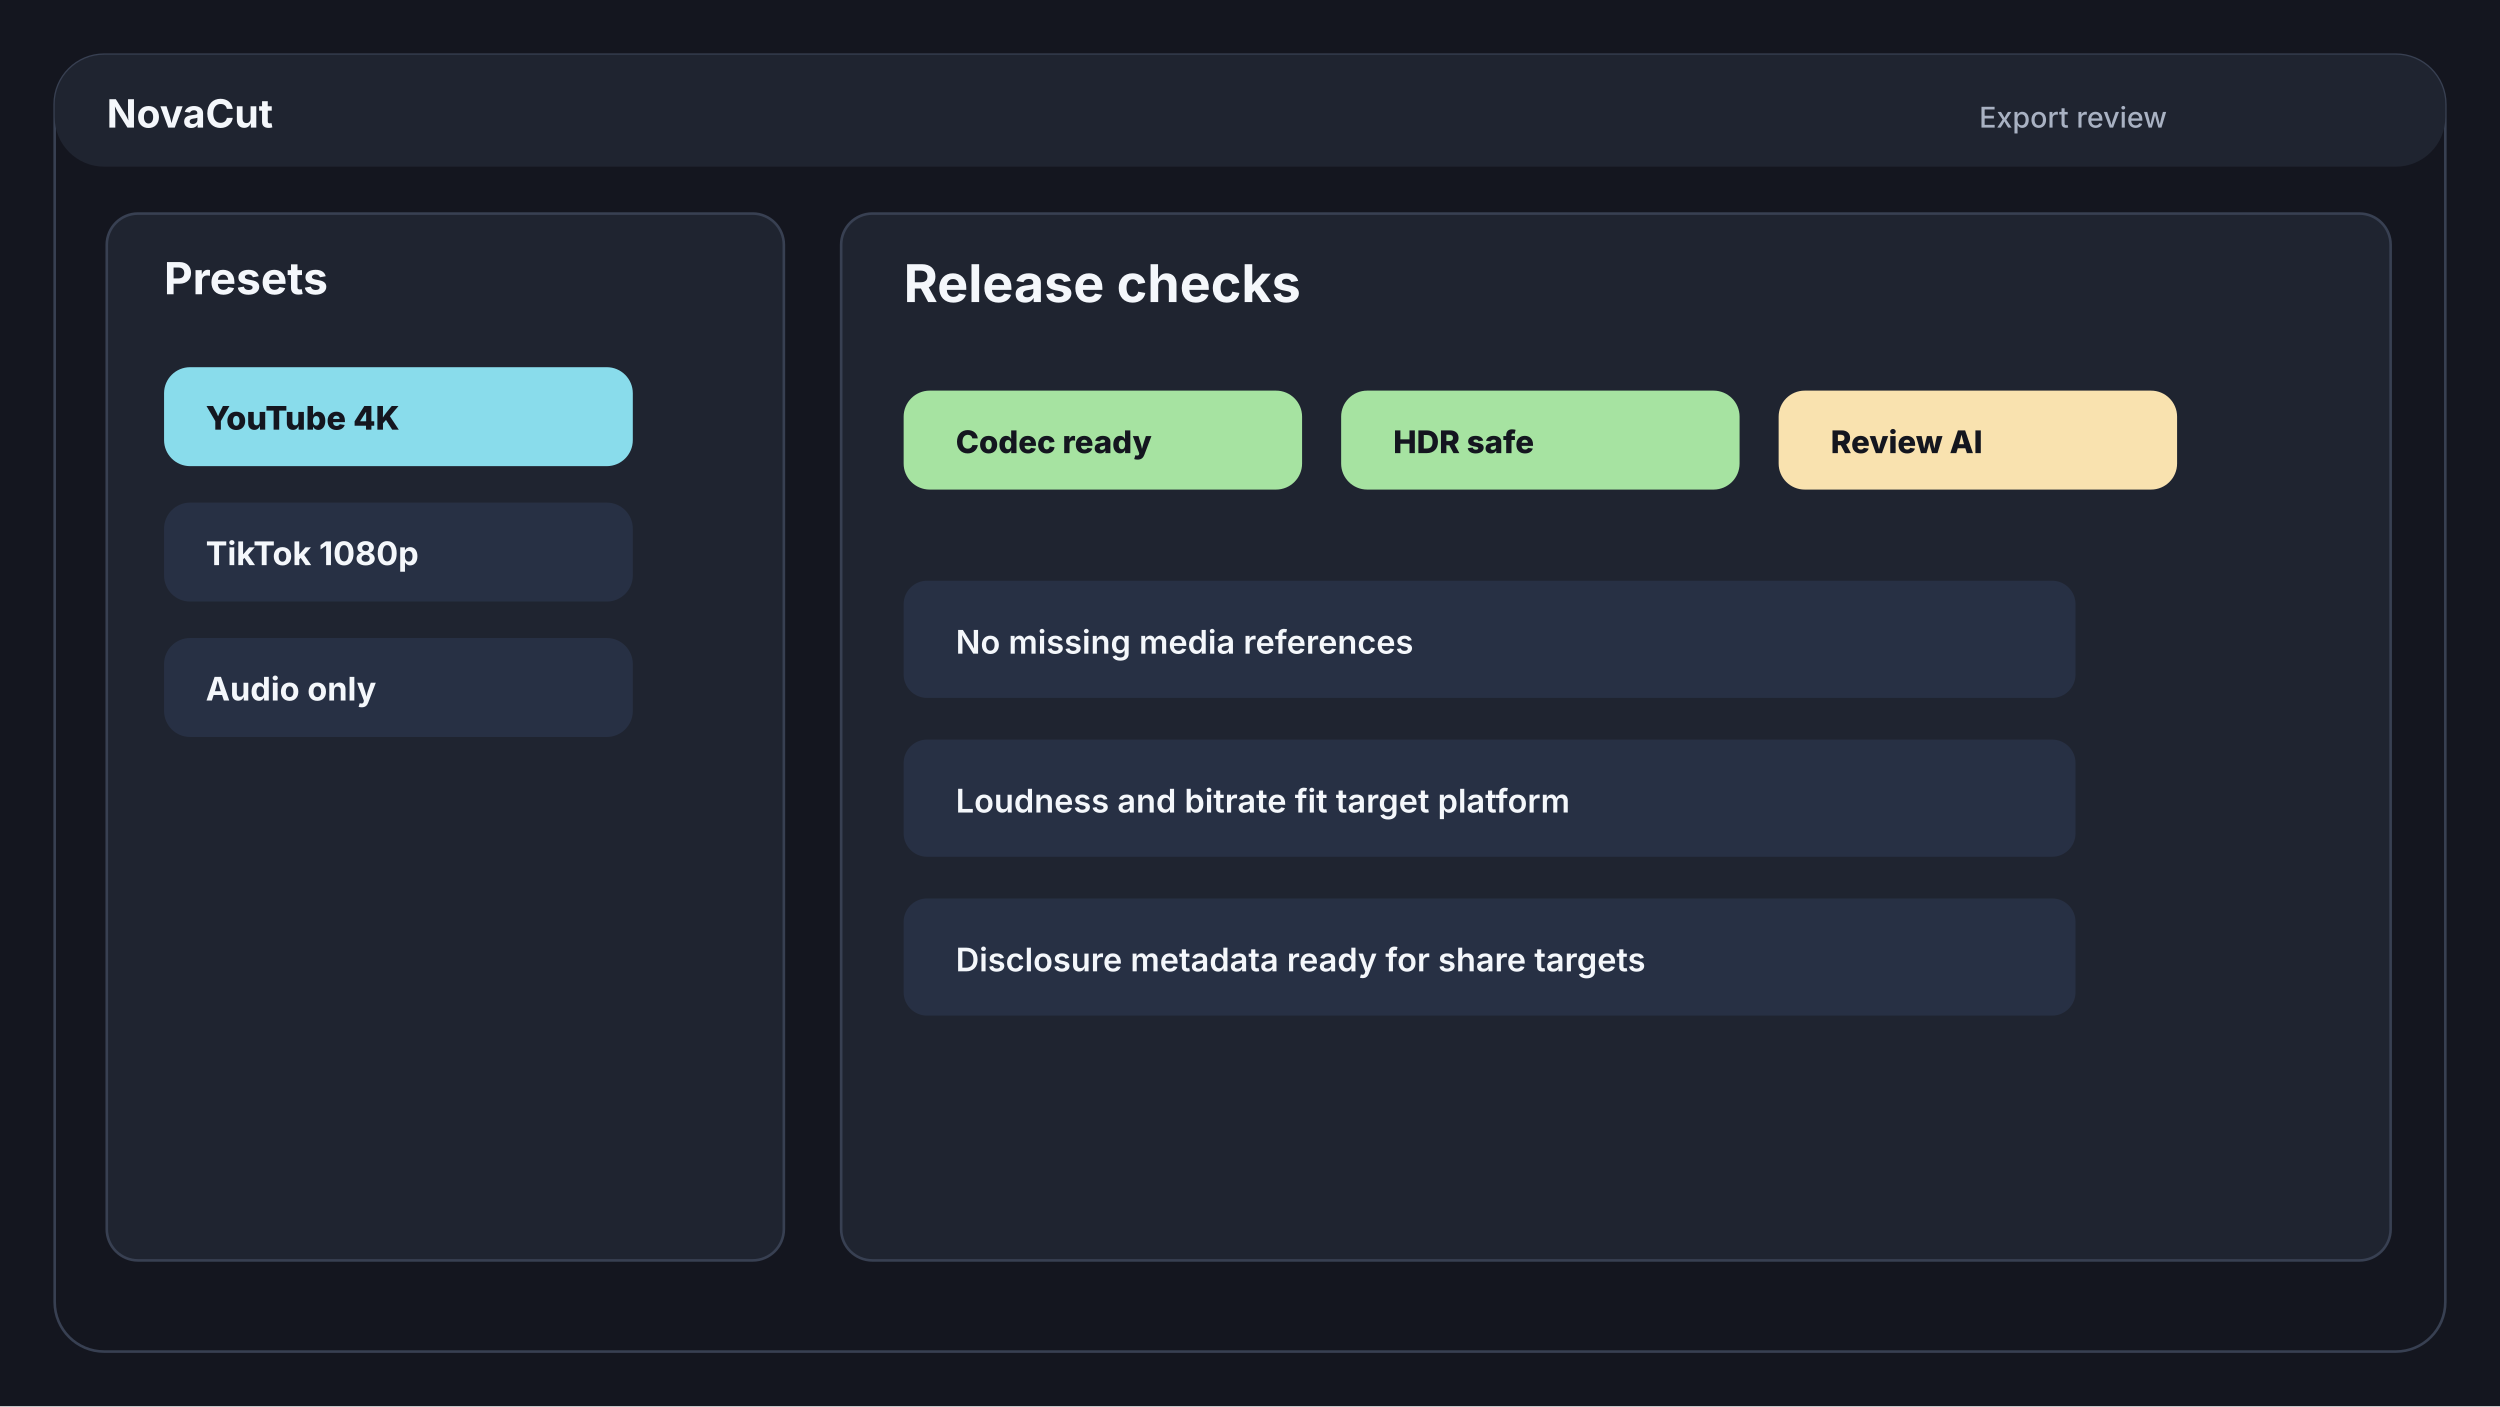
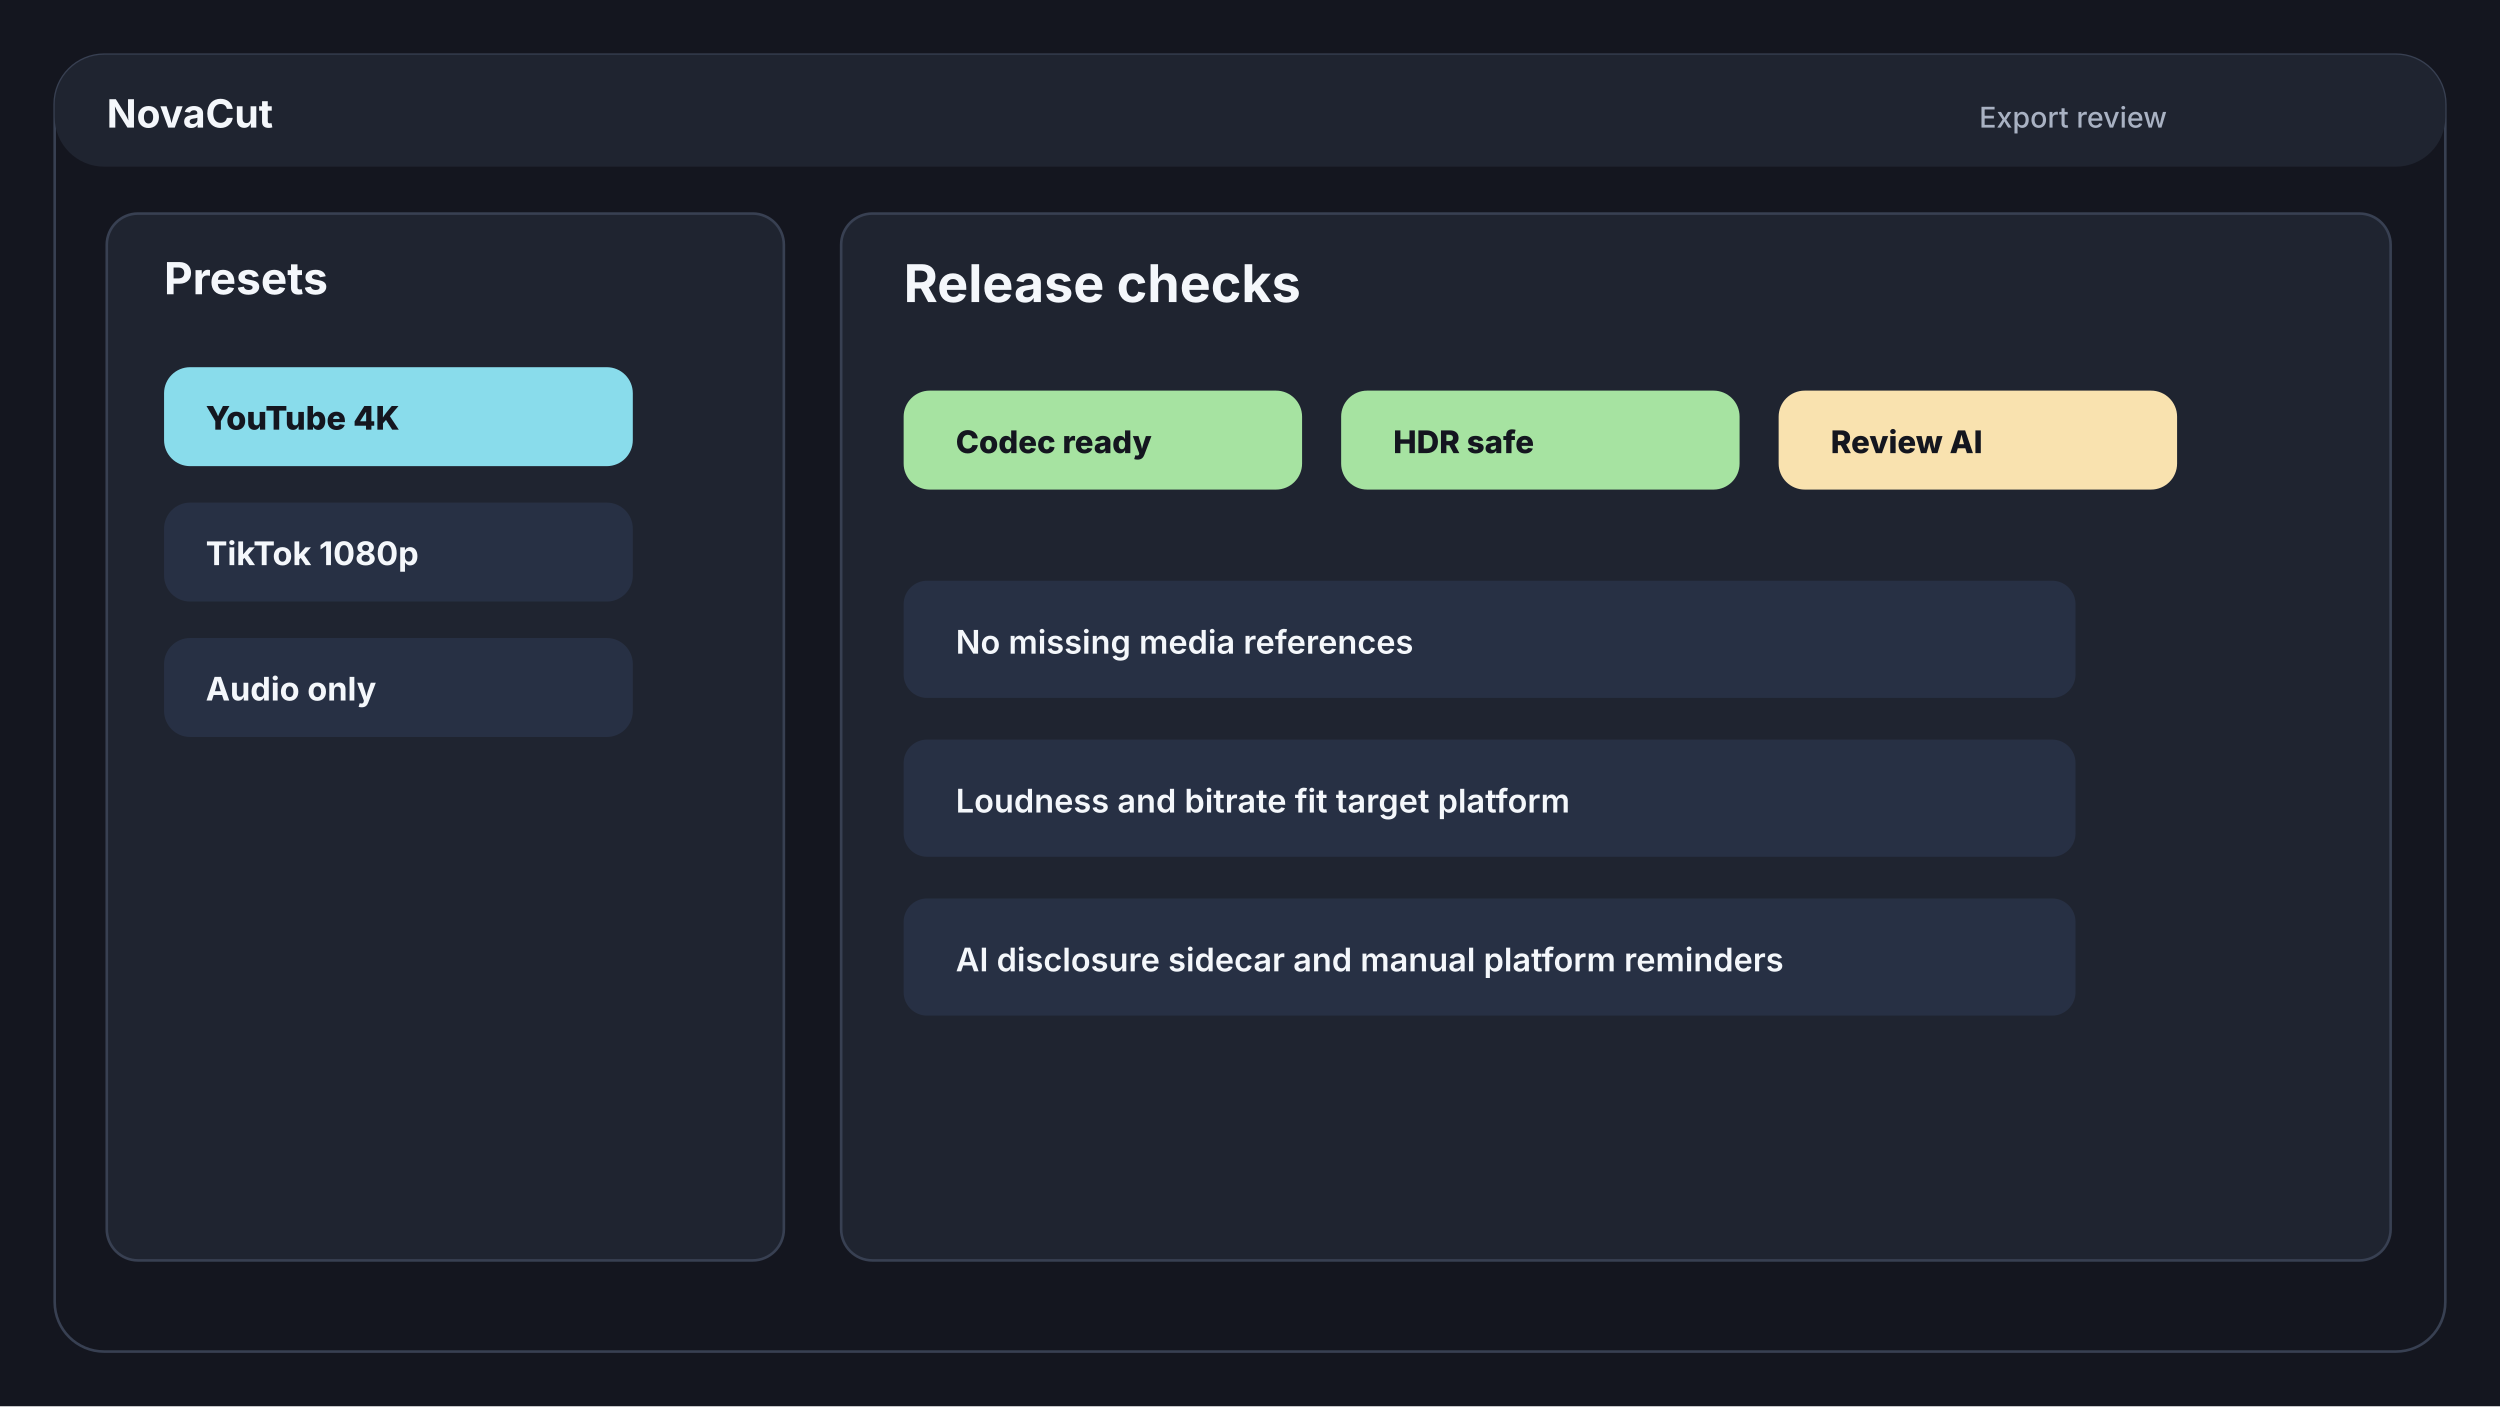
<svg xmlns="http://www.w3.org/2000/svg" width="1920" height="1080" viewBox="0 0 1920 1080">
  <rect width="1920" height="1080" fill="#14161f" />
  <rect x="42" y="42" width="1836" height="996" rx="38" fill="#14161f" stroke="#384052" stroke-width="2" />
  <rect x="42" y="42" width="1836" height="86" rx="38" fill="#1f2430" />
  <text x="82" y="98" fill="#f4f7fb" font-family="Inter,Segoe UI,Arial,sans-serif" font-size="30" font-weight="700">NovaCut</text>
  <text x="1520" y="98" fill="#a9b2c3" font-family="Inter,Segoe UI,Arial,sans-serif" font-size="22" font-weight="500">Export review</text>
  <rect x="82" y="164" width="520" height="804" rx="24" fill="#1f2430" stroke="#384052" stroke-width="2" />
  <text x="126" y="226" fill="#f4f7fb" font-family="Inter,Segoe UI,Arial,sans-serif" font-size="34" font-weight="750">Presets</text>
  <rect x="126" y="282" width="360" height="76" rx="20" fill="#89dceb" />
  <rect x="126" y="386" width="360" height="76" rx="20" fill="#273044" />
  <rect x="126" y="490" width="360" height="76" rx="20" fill="#273044" />
  <text x="158" y="330" fill="#14161f" font-family="Inter,Segoe UI,Arial,sans-serif" font-size="25" font-weight="800">YouTube 4K</text>
  <text x="158" y="434" fill="#f4f7fb" font-family="Inter,Segoe UI,Arial,sans-serif" font-size="25" font-weight="650">TikTok 1080p</text>
  <text x="158" y="538" fill="#f4f7fb" font-family="Inter,Segoe UI,Arial,sans-serif" font-size="25" font-weight="650">Audio only</text>
  <rect x="646" y="164" width="1190" height="804" rx="24" fill="#1f2430" stroke="#384052" stroke-width="2" />
  <text x="694" y="232" fill="#f4f7fb" font-family="Inter,Segoe UI,Arial,sans-serif" font-size="40" font-weight="750">Release checks</text>
  <rect x="694" y="300" width="306" height="76" rx="20" fill="#a6e3a1" />
  <rect x="1030" y="300" width="306" height="76" rx="20" fill="#a6e3a1" />
  <rect x="1366" y="300" width="306" height="76" rx="20" fill="#f9e2af" />
  <text x="734" y="348" fill="#14161f" font-family="Inter,Segoe UI,Arial,sans-serif" font-size="24" font-weight="800">Codec ready</text>
  <text x="1070" y="348" fill="#14161f" font-family="Inter,Segoe UI,Arial,sans-serif" font-size="24" font-weight="800">HDR safe</text>
  <text x="1406" y="348" fill="#14161f" font-family="Inter,Segoe UI,Arial,sans-serif" font-size="24" font-weight="800">Review AI</text>
  <rect x="694" y="446" width="900" height="90" rx="18" fill="#273044" />
  <rect x="694" y="568" width="900" height="90" rx="18" fill="#273044" />
  <rect x="694" y="690" width="900" height="90" rx="18" fill="#273044" />
  <text x="734" y="502" fill="#f4f7fb" font-family="Inter,Segoe UI,Arial,sans-serif" font-size="25" font-weight="600">No missing media references</text>
  <text x="734" y="624" fill="#f4f7fb" font-family="Inter,Segoe UI,Arial,sans-serif" font-size="25" font-weight="600">Loudness and bitrate fit target platform</text>
-   <text x="734" y="746" fill="#f4f7fb" font-family="Inter,Segoe UI,Arial,sans-serif" font-size="25" font-weight="600">Disclosure metadata ready for share targets</text>
+   <text x="734" y="746" fill="#f4f7fb" font-family="Inter,Segoe UI,Arial,sans-serif" font-size="25" font-weight="600">AI disclosure sidecar and manual platform reminders</text>
</svg>
